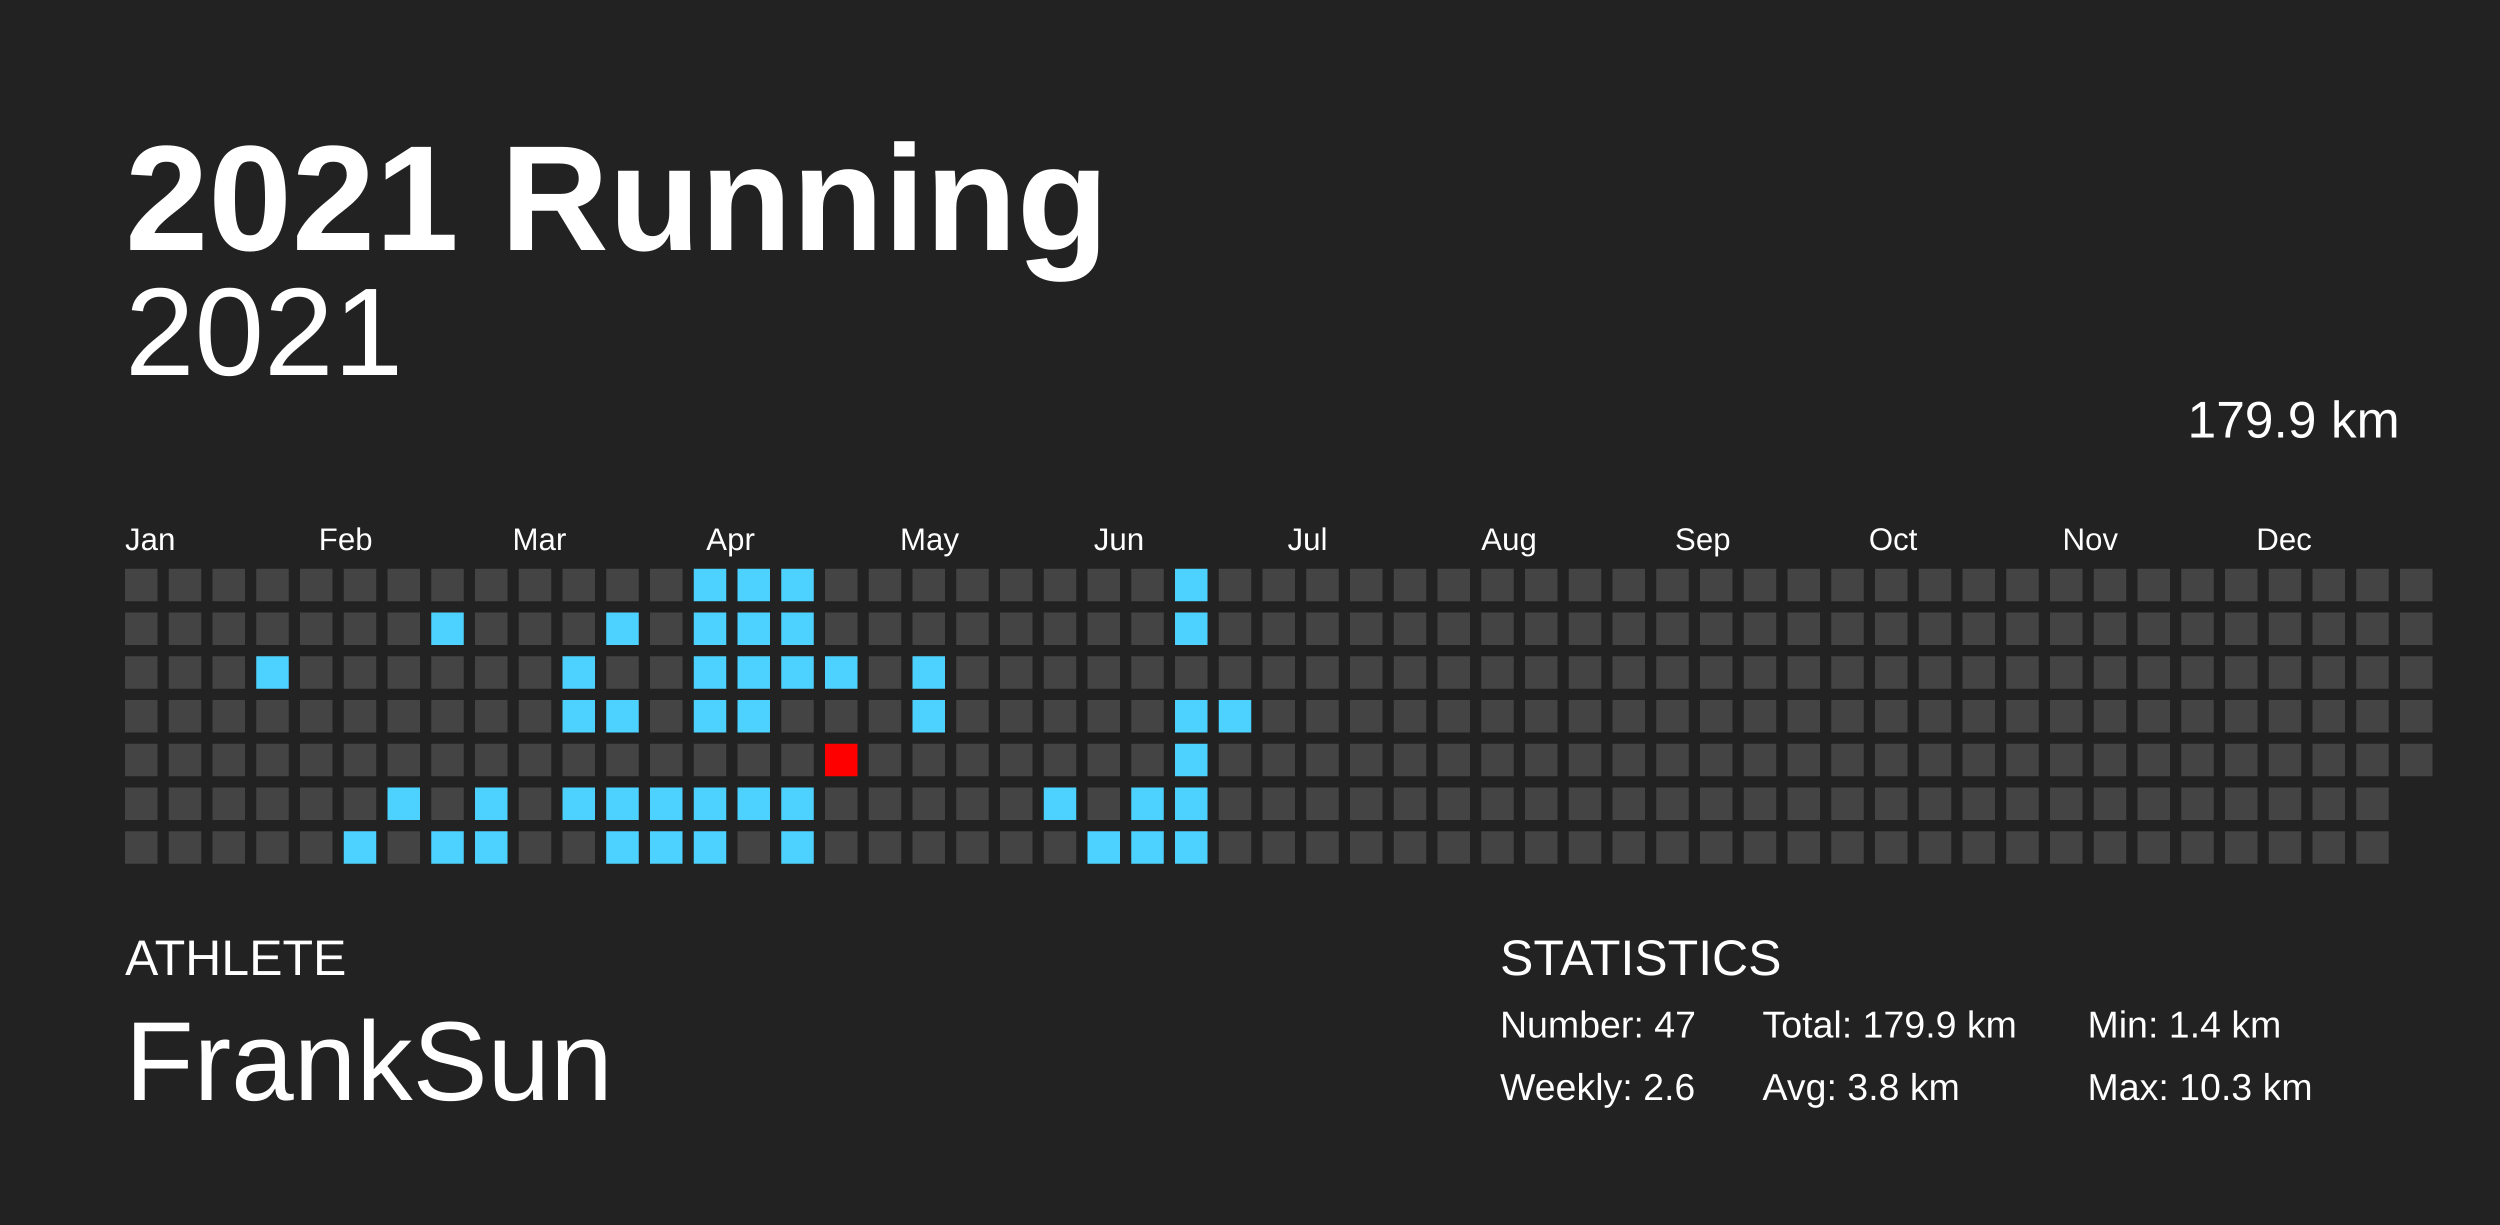
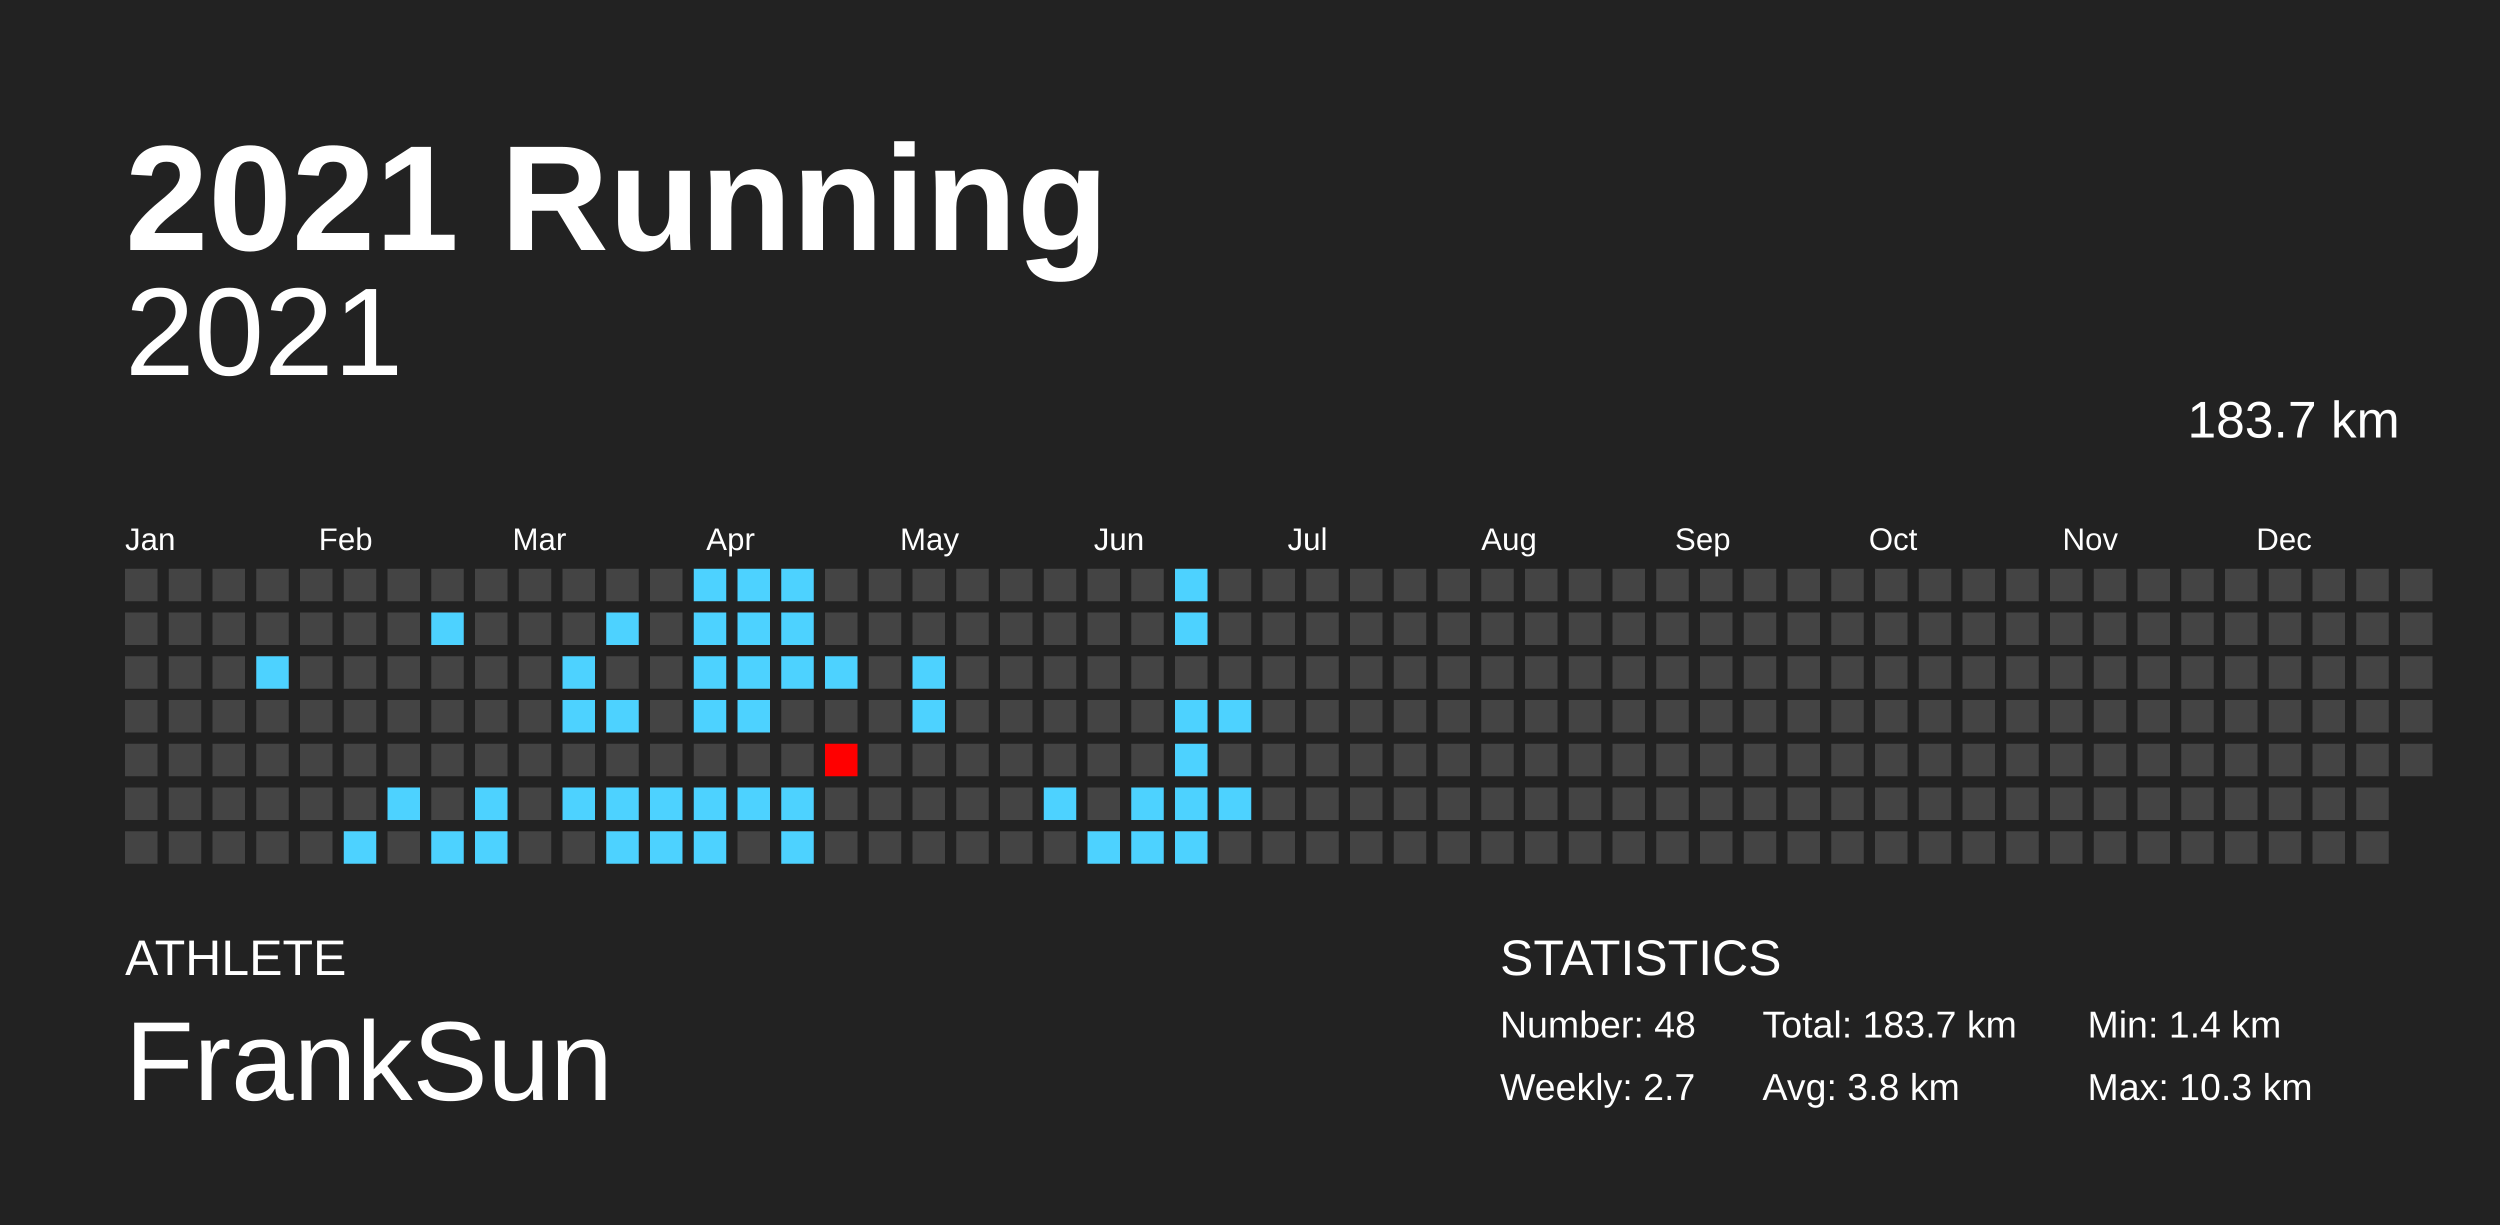
<svg xmlns="http://www.w3.org/2000/svg" baseProfile="full" height="98mm" version="1.1" viewBox="0,0,200,98" width="200mm">
  <defs />
  <rect fill="#222222" height="98" width="200" x="0" y="0" />
  <text fill="#FFFFFF" style="font-size:12px; font-family:Arial; font-weight:bold;" x="10" y="20">2021 Running</text>
  <text fill="#FFFFFF" style="font-size:4px; font-family:Arial" x="10" y="78">ATHLETE</text>
  <text fill="#FFFFFF" style="font-size:9px; font-family:Arial" x="10" y="88">FrankSun</text>
  <text fill="#FFFFFF" style="font-size:4px; font-family:Arial" x="120" y="78">STATISTICS</text>
-   <text fill="#FFFFFF" style="font-size:3px; font-family:Arial" x="120" y="83">Number: 47</text>
-   <text fill="#FFFFFF" style="font-size:3px; font-family:Arial" x="120" y="88">Weekly: 2.6</text>
-   <text fill="#FFFFFF" style="font-size:3px; font-family:Arial" x="141" y="83">Total: 179.9 km</text>
+   <text fill="#FFFFFF" style="font-size:3px; font-family:Arial" x="120" y="83">Number: 48</text>
+   <text fill="#FFFFFF" style="font-size:3px; font-family:Arial" x="120" y="88">Weekly: 2.7</text>
+   <text fill="#FFFFFF" style="font-size:3px; font-family:Arial" x="141" y="83">Total: 183.7 km</text>
  <text fill="#FFFFFF" style="font-size:3px; font-family:Arial" x="141" y="88">Avg: 3.8 km</text>
  <text fill="#FFFFFF" style="font-size:3px; font-family:Arial" x="167" y="83">Min: 1.4 km</text>
  <text fill="#FFFFFF" style="font-size:3px; font-family:Arial" x="167" y="88">Max: 10.3 km</text>
  <text alignment-baseline="hanging" fill="#FFFFFF" style="font-size:10.0px; font-family:Arial;" x="10" y="30">2021</text>
-   <text alignment-baseline="hanging" fill="#FFFFFF" style="font-size:4.125px; font-family:Arial;" x="175" y="35">179.9 km</text>
+   <text alignment-baseline="hanging" fill="#FFFFFF" style="font-size:4.125px; font-family:Arial;" x="175" y="35">183.7 km</text>
  <text fill="#FFFFFF" style="font-size:2.5px; font-family:Arial" x="10.0" y="44">Jan</text>
  <text fill="#FFFFFF" style="font-size:2.5px; font-family:Arial" x="25.5" y="44">Feb</text>
  <text fill="#FFFFFF" style="font-size:2.5px; font-family:Arial" x="41.0" y="44">Mar</text>
  <text fill="#FFFFFF" style="font-size:2.5px; font-family:Arial" x="56.5" y="44">Apr</text>
  <text fill="#FFFFFF" style="font-size:2.5px; font-family:Arial" x="72.0" y="44">May</text>
  <text fill="#FFFFFF" style="font-size:2.5px; font-family:Arial" x="87.5" y="44">Jun</text>
  <text fill="#FFFFFF" style="font-size:2.5px; font-family:Arial" x="103.0" y="44">Jul</text>
  <text fill="#FFFFFF" style="font-size:2.5px; font-family:Arial" x="118.5" y="44">Aug</text>
  <text fill="#FFFFFF" style="font-size:2.5px; font-family:Arial" x="134.0" y="44">Sep</text>
  <text fill="#FFFFFF" style="font-size:2.5px; font-family:Arial" x="149.5" y="44">Oct</text>
  <text fill="#FFFFFF" style="font-size:2.5px; font-family:Arial" x="165.0" y="44">Nov</text>
  <text fill="#FFFFFF" style="font-size:2.5px; font-family:Arial" x="180.5" y="44">Dec</text>
  <rect fill="#444444" height="2.6" width="2.6" x="10.0" y="45.5" />
  <rect fill="#444444" height="2.6" width="2.6" x="10.0" y="49.0" />
  <rect fill="#444444" height="2.6" width="2.6" x="10.0" y="52.5" />
  <rect fill="#444444" height="2.6" width="2.6" x="10.0" y="56.0" />
  <rect fill="#444444" height="2.6" width="2.6" x="10.0" y="59.5" />
  <rect fill="#444444" height="2.6" width="2.6" x="10.0" y="63.0" />
  <rect fill="#444444" height="2.6" width="2.6" x="10.0" y="66.5" />
  <rect fill="#444444" height="2.6" width="2.6" x="13.5" y="45.5" />
  <rect fill="#444444" height="2.6" width="2.6" x="13.5" y="49.0" />
  <rect fill="#444444" height="2.6" width="2.6" x="13.5" y="52.5" />
  <rect fill="#444444" height="2.6" width="2.6" x="13.5" y="56.0" />
  <rect fill="#444444" height="2.6" width="2.6" x="13.5" y="59.5" />
  <rect fill="#444444" height="2.6" width="2.6" x="13.5" y="63.0" />
  <rect fill="#444444" height="2.6" width="2.6" x="13.5" y="66.5" />
  <rect fill="#444444" height="2.6" width="2.6" x="17.0" y="45.5" />
  <rect fill="#444444" height="2.6" width="2.6" x="17.0" y="49.0" />
  <rect fill="#444444" height="2.6" width="2.6" x="17.0" y="52.5" />
  <rect fill="#444444" height="2.6" width="2.6" x="17.0" y="56.0" />
  <rect fill="#444444" height="2.6" width="2.6" x="17.0" y="59.5" />
  <rect fill="#444444" height="2.6" width="2.6" x="17.0" y="63.0" />
  <rect fill="#444444" height="2.6" width="2.6" x="17.0" y="66.5" />
  <rect fill="#444444" height="2.6" width="2.6" x="20.5" y="45.5" />
  <rect fill="#444444" height="2.6" width="2.6" x="20.5" y="49.0" />
  <rect fill="#4dd2ff" height="2.6" width="2.6" x="20.5" y="52.5" />
  <rect fill="#444444" height="2.6" width="2.6" x="20.5" y="56.0" />
  <rect fill="#444444" height="2.6" width="2.6" x="20.5" y="59.5" />
  <rect fill="#444444" height="2.6" width="2.6" x="20.5" y="63.0" />
  <rect fill="#444444" height="2.6" width="2.6" x="20.5" y="66.5" />
  <rect fill="#444444" height="2.6" width="2.6" x="24.0" y="45.5" />
  <rect fill="#444444" height="2.6" width="2.6" x="24.0" y="49.0" />
  <rect fill="#444444" height="2.6" width="2.6" x="24.0" y="52.5" />
  <rect fill="#444444" height="2.6" width="2.6" x="24.0" y="56.0" />
  <rect fill="#444444" height="2.6" width="2.6" x="24.0" y="59.5" />
  <rect fill="#444444" height="2.6" width="2.6" x="24.0" y="63.0" />
  <rect fill="#444444" height="2.6" width="2.6" x="24.0" y="66.5" />
  <rect fill="#444444" height="2.6" width="2.6" x="27.5" y="45.5" />
  <rect fill="#444444" height="2.6" width="2.6" x="27.5" y="49.0" />
  <rect fill="#444444" height="2.6" width="2.6" x="27.5" y="52.5" />
  <rect fill="#444444" height="2.6" width="2.6" x="27.5" y="56.0" />
  <rect fill="#444444" height="2.6" width="2.6" x="27.5" y="59.5" />
  <rect fill="#444444" height="2.6" width="2.6" x="27.5" y="63.0" />
  <rect fill="#4dd2ff" height="2.6" width="2.6" x="27.5" y="66.5" />
  <rect fill="#444444" height="2.6" width="2.6" x="31.0" y="45.5" />
  <rect fill="#444444" height="2.6" width="2.6" x="31.0" y="49.0" />
  <rect fill="#444444" height="2.6" width="2.6" x="31.0" y="52.5" />
  <rect fill="#444444" height="2.6" width="2.6" x="31.0" y="56.0" />
  <rect fill="#444444" height="2.6" width="2.6" x="31.0" y="59.5" />
  <rect fill="#4dd2ff" height="2.6" width="2.6" x="31.0" y="63.0" />
  <rect fill="#444444" height="2.6" width="2.6" x="31.0" y="66.5" />
  <rect fill="#444444" height="2.6" width="2.6" x="34.5" y="45.5" />
  <rect fill="#4dd2ff" height="2.6" width="2.6" x="34.5" y="49.0" />
  <rect fill="#444444" height="2.6" width="2.6" x="34.5" y="52.5" />
  <rect fill="#444444" height="2.6" width="2.6" x="34.5" y="56.0" />
  <rect fill="#444444" height="2.6" width="2.6" x="34.5" y="59.5" />
  <rect fill="#444444" height="2.6" width="2.6" x="34.5" y="63.0" />
  <rect fill="#4dd2ff" height="2.6" width="2.6" x="34.5" y="66.5" />
  <rect fill="#444444" height="2.6" width="2.6" x="38.0" y="45.5" />
  <rect fill="#444444" height="2.6" width="2.6" x="38.0" y="49.0" />
  <rect fill="#444444" height="2.6" width="2.6" x="38.0" y="52.5" />
  <rect fill="#444444" height="2.6" width="2.6" x="38.0" y="56.0" />
  <rect fill="#444444" height="2.6" width="2.6" x="38.0" y="59.5" />
  <rect fill="#4dd2ff" height="2.6" width="2.6" x="38.0" y="63.0" />
  <rect fill="#4dd2ff" height="2.6" width="2.6" x="38.0" y="66.5" />
  <rect fill="#444444" height="2.6" width="2.6" x="41.5" y="45.5" />
  <rect fill="#444444" height="2.6" width="2.6" x="41.5" y="49.0" />
  <rect fill="#444444" height="2.6" width="2.6" x="41.5" y="52.5" />
  <rect fill="#444444" height="2.6" width="2.6" x="41.5" y="56.0" />
  <rect fill="#444444" height="2.6" width="2.6" x="41.5" y="59.5" />
  <rect fill="#444444" height="2.6" width="2.6" x="41.5" y="63.0" />
  <rect fill="#444444" height="2.6" width="2.6" x="41.5" y="66.5" />
  <rect fill="#444444" height="2.6" width="2.6" x="45.0" y="45.5" />
  <rect fill="#444444" height="2.6" width="2.6" x="45.0" y="49.0" />
  <rect fill="#4dd2ff" height="2.6" width="2.6" x="45.0" y="52.5" />
  <rect fill="#4dd2ff" height="2.6" width="2.6" x="45.0" y="56.0" />
  <rect fill="#444444" height="2.6" width="2.6" x="45.0" y="59.5" />
  <rect fill="#4dd2ff" height="2.6" width="2.6" x="45.0" y="63.0" />
  <rect fill="#444444" height="2.6" width="2.6" x="45.0" y="66.5" />
  <rect fill="#444444" height="2.6" width="2.6" x="48.5" y="45.5" />
  <rect fill="#4dd2ff" height="2.6" width="2.6" x="48.5" y="49.0" />
  <rect fill="#444444" height="2.6" width="2.6" x="48.5" y="52.5" />
  <rect fill="#4dd2ff" height="2.6" width="2.6" x="48.5" y="56.0" />
  <rect fill="#444444" height="2.6" width="2.6" x="48.5" y="59.5" />
  <rect fill="#4dd2ff" height="2.6" width="2.6" x="48.5" y="63.0" />
  <rect fill="#4dd2ff" height="2.6" width="2.6" x="48.5" y="66.5" />
  <rect fill="#444444" height="2.6" width="2.6" x="52.0" y="45.5" />
  <rect fill="#444444" height="2.6" width="2.6" x="52.0" y="49.0" />
  <rect fill="#444444" height="2.6" width="2.6" x="52.0" y="52.5" />
  <rect fill="#444444" height="2.6" width="2.6" x="52.0" y="56.0" />
  <rect fill="#444444" height="2.6" width="2.6" x="52.0" y="59.5" />
  <rect fill="#4dd2ff" height="2.6" width="2.6" x="52.0" y="63.0" />
  <rect fill="#4dd2ff" height="2.6" width="2.6" x="52.0" y="66.5" />
  <rect fill="#4dd2ff" height="2.6" width="2.6" x="55.5" y="45.5" />
  <rect fill="#4dd2ff" height="2.6" width="2.6" x="55.5" y="49.0" />
  <rect fill="#4dd2ff" height="2.6" width="2.6" x="55.5" y="52.5" />
  <rect fill="#4dd2ff" height="2.6" width="2.6" x="55.5" y="56.0" />
  <rect fill="#444444" height="2.6" width="2.6" x="55.5" y="59.5" />
  <rect fill="#4dd2ff" height="2.6" width="2.6" x="55.5" y="63.0" />
  <rect fill="#4dd2ff" height="2.6" width="2.6" x="55.5" y="66.5" />
  <rect fill="#4dd2ff" height="2.6" width="2.6" x="59.0" y="45.5" />
  <rect fill="#4dd2ff" height="2.6" width="2.6" x="59.0" y="49.0" />
  <rect fill="#4dd2ff" height="2.6" width="2.6" x="59.0" y="52.5" />
  <rect fill="#4dd2ff" height="2.6" width="2.6" x="59.0" y="56.0" />
  <rect fill="#444444" height="2.6" width="2.6" x="59.0" y="59.5" />
  <rect fill="#4dd2ff" height="2.6" width="2.6" x="59.0" y="63.0" />
  <rect fill="#444444" height="2.6" width="2.6" x="59.0" y="66.5" />
  <rect fill="#4dd2ff" height="2.6" width="2.6" x="62.5" y="45.5" />
  <rect fill="#4dd2ff" height="2.6" width="2.6" x="62.5" y="49.0" />
  <rect fill="#4dd2ff" height="2.6" width="2.6" x="62.5" y="52.5" />
  <rect fill="#444444" height="2.6" width="2.6" x="62.5" y="56.0" />
  <rect fill="#444444" height="2.6" width="2.6" x="62.5" y="59.5" />
  <rect fill="#4dd2ff" height="2.6" width="2.6" x="62.5" y="63.0" />
  <rect fill="#4dd2ff" height="2.6" width="2.6" x="62.5" y="66.5" />
  <rect fill="#444444" height="2.6" width="2.6" x="66.0" y="45.5" />
  <rect fill="#444444" height="2.6" width="2.6" x="66.0" y="49.0" />
  <rect fill="#4dd2ff" height="2.6" width="2.6" x="66.0" y="52.5" />
  <rect fill="#444444" height="2.6" width="2.6" x="66.0" y="56.0" />
  <rect fill="#ff0000" height="2.6" width="2.6" x="66.0" y="59.5" />
  <rect fill="#444444" height="2.6" width="2.6" x="66.0" y="63.0" />
  <rect fill="#444444" height="2.6" width="2.6" x="66.0" y="66.5" />
  <rect fill="#444444" height="2.6" width="2.6" x="69.5" y="45.5" />
  <rect fill="#444444" height="2.6" width="2.6" x="69.5" y="49.0" />
  <rect fill="#444444" height="2.6" width="2.6" x="69.5" y="52.5" />
  <rect fill="#444444" height="2.6" width="2.6" x="69.5" y="56.0" />
  <rect fill="#444444" height="2.6" width="2.6" x="69.5" y="59.5" />
  <rect fill="#444444" height="2.6" width="2.6" x="69.5" y="63.0" />
  <rect fill="#444444" height="2.6" width="2.6" x="69.5" y="66.5" />
  <rect fill="#444444" height="2.6" width="2.6" x="73.0" y="45.5" />
  <rect fill="#444444" height="2.6" width="2.6" x="73.0" y="49.0" />
  <rect fill="#4dd2ff" height="2.6" width="2.6" x="73.0" y="52.5" />
  <rect fill="#4dd2ff" height="2.6" width="2.6" x="73.0" y="56.0" />
  <rect fill="#444444" height="2.6" width="2.6" x="73.0" y="59.5" />
  <rect fill="#444444" height="2.6" width="2.6" x="73.0" y="63.0" />
  <rect fill="#444444" height="2.6" width="2.6" x="73.0" y="66.5" />
  <rect fill="#444444" height="2.6" width="2.6" x="76.5" y="45.5" />
  <rect fill="#444444" height="2.6" width="2.6" x="76.5" y="49.0" />
  <rect fill="#444444" height="2.6" width="2.6" x="76.5" y="52.5" />
  <rect fill="#444444" height="2.6" width="2.6" x="76.5" y="56.0" />
  <rect fill="#444444" height="2.6" width="2.6" x="76.5" y="59.5" />
  <rect fill="#444444" height="2.6" width="2.6" x="76.5" y="63.0" />
  <rect fill="#444444" height="2.6" width="2.6" x="76.5" y="66.5" />
  <rect fill="#444444" height="2.6" width="2.6" x="80.0" y="45.5" />
  <rect fill="#444444" height="2.6" width="2.6" x="80.0" y="49.0" />
  <rect fill="#444444" height="2.6" width="2.6" x="80.0" y="52.5" />
  <rect fill="#444444" height="2.6" width="2.6" x="80.0" y="56.0" />
  <rect fill="#444444" height="2.6" width="2.6" x="80.0" y="59.5" />
  <rect fill="#444444" height="2.6" width="2.6" x="80.0" y="63.0" />
  <rect fill="#444444" height="2.6" width="2.6" x="80.0" y="66.5" />
  <rect fill="#444444" height="2.6" width="2.6" x="83.5" y="45.5" />
  <rect fill="#444444" height="2.6" width="2.6" x="83.5" y="49.0" />
  <rect fill="#444444" height="2.6" width="2.6" x="83.5" y="52.5" />
  <rect fill="#444444" height="2.6" width="2.6" x="83.5" y="56.0" />
  <rect fill="#444444" height="2.6" width="2.6" x="83.5" y="59.5" />
  <rect fill="#4dd2ff" height="2.6" width="2.6" x="83.5" y="63.0" />
  <rect fill="#444444" height="2.6" width="2.6" x="83.5" y="66.5" />
  <rect fill="#444444" height="2.6" width="2.6" x="87.0" y="45.5" />
  <rect fill="#444444" height="2.6" width="2.6" x="87.0" y="49.0" />
  <rect fill="#444444" height="2.6" width="2.6" x="87.0" y="52.5" />
  <rect fill="#444444" height="2.6" width="2.6" x="87.0" y="56.0" />
  <rect fill="#444444" height="2.6" width="2.6" x="87.0" y="59.5" />
  <rect fill="#444444" height="2.6" width="2.6" x="87.0" y="63.0" />
  <rect fill="#4dd2ff" height="2.6" width="2.6" x="87.0" y="66.5" />
  <rect fill="#444444" height="2.6" width="2.6" x="90.5" y="45.5" />
  <rect fill="#444444" height="2.6" width="2.6" x="90.5" y="49.0" />
  <rect fill="#444444" height="2.6" width="2.6" x="90.5" y="52.5" />
  <rect fill="#444444" height="2.6" width="2.6" x="90.5" y="56.0" />
  <rect fill="#444444" height="2.6" width="2.6" x="90.5" y="59.5" />
  <rect fill="#4dd2ff" height="2.6" width="2.6" x="90.5" y="63.0" />
  <rect fill="#4dd2ff" height="2.6" width="2.6" x="90.5" y="66.5" />
  <rect fill="#4dd2ff" height="2.6" width="2.6" x="94.0" y="45.5" />
  <rect fill="#4dd2ff" height="2.6" width="2.6" x="94.0" y="49.0" />
  <rect fill="#444444" height="2.6" width="2.6" x="94.0" y="52.5" />
  <rect fill="#4dd2ff" height="2.6" width="2.6" x="94.0" y="56.0" />
  <rect fill="#4dd2ff" height="2.6" width="2.6" x="94.0" y="59.5" />
  <rect fill="#4dd2ff" height="2.6" width="2.6" x="94.0" y="63.0" />
  <rect fill="#4dd2ff" height="2.6" width="2.6" x="94.0" y="66.5" />
  <rect fill="#444444" height="2.6" width="2.6" x="97.5" y="45.5" />
  <rect fill="#444444" height="2.6" width="2.6" x="97.5" y="49.0" />
  <rect fill="#444444" height="2.6" width="2.6" x="97.5" y="52.5" />
  <rect fill="#4dd2ff" height="2.6" width="2.6" x="97.5" y="56.0" />
  <rect fill="#444444" height="2.6" width="2.6" x="97.5" y="59.5" />
-   <rect fill="#444444" height="2.6" width="2.6" x="97.5" y="63.0" />
+   <rect fill="#4dd2ff" height="2.6" width="2.6" x="97.5" y="63.0" />
  <rect fill="#444444" height="2.6" width="2.6" x="97.5" y="66.5" />
  <rect fill="#444444" height="2.6" width="2.6" x="101.0" y="45.5" />
  <rect fill="#444444" height="2.6" width="2.6" x="101.0" y="49.0" />
  <rect fill="#444444" height="2.6" width="2.6" x="101.0" y="52.5" />
  <rect fill="#444444" height="2.6" width="2.6" x="101.0" y="56.0" />
  <rect fill="#444444" height="2.6" width="2.6" x="101.0" y="59.5" />
  <rect fill="#444444" height="2.6" width="2.6" x="101.0" y="63.0" />
  <rect fill="#444444" height="2.6" width="2.6" x="101.0" y="66.5" />
  <rect fill="#444444" height="2.6" width="2.6" x="104.5" y="45.5" />
  <rect fill="#444444" height="2.6" width="2.6" x="104.5" y="49.0" />
  <rect fill="#444444" height="2.6" width="2.6" x="104.5" y="52.5" />
  <rect fill="#444444" height="2.6" width="2.6" x="104.5" y="56.0" />
  <rect fill="#444444" height="2.6" width="2.6" x="104.5" y="59.5" />
  <rect fill="#444444" height="2.6" width="2.6" x="104.5" y="63.0" />
  <rect fill="#444444" height="2.6" width="2.6" x="104.5" y="66.5" />
  <rect fill="#444444" height="2.6" width="2.6" x="108.0" y="45.5" />
  <rect fill="#444444" height="2.6" width="2.6" x="108.0" y="49.0" />
  <rect fill="#444444" height="2.6" width="2.6" x="108.0" y="52.5" />
  <rect fill="#444444" height="2.6" width="2.6" x="108.0" y="56.0" />
  <rect fill="#444444" height="2.6" width="2.6" x="108.0" y="59.5" />
  <rect fill="#444444" height="2.6" width="2.6" x="108.0" y="63.0" />
  <rect fill="#444444" height="2.6" width="2.6" x="108.0" y="66.5" />
  <rect fill="#444444" height="2.6" width="2.6" x="111.5" y="45.5" />
  <rect fill="#444444" height="2.6" width="2.6" x="111.5" y="49.0" />
  <rect fill="#444444" height="2.6" width="2.6" x="111.5" y="52.5" />
  <rect fill="#444444" height="2.6" width="2.6" x="111.5" y="56.0" />
  <rect fill="#444444" height="2.6" width="2.6" x="111.5" y="59.5" />
  <rect fill="#444444" height="2.6" width="2.6" x="111.5" y="63.0" />
  <rect fill="#444444" height="2.6" width="2.6" x="111.5" y="66.5" />
  <rect fill="#444444" height="2.6" width="2.6" x="115.0" y="45.5" />
  <rect fill="#444444" height="2.6" width="2.6" x="115.0" y="49.0" />
  <rect fill="#444444" height="2.6" width="2.6" x="115.0" y="52.5" />
  <rect fill="#444444" height="2.6" width="2.6" x="115.0" y="56.0" />
  <rect fill="#444444" height="2.6" width="2.6" x="115.0" y="59.5" />
  <rect fill="#444444" height="2.6" width="2.6" x="115.0" y="63.0" />
  <rect fill="#444444" height="2.6" width="2.6" x="115.0" y="66.5" />
  <rect fill="#444444" height="2.6" width="2.6" x="118.5" y="45.5" />
  <rect fill="#444444" height="2.6" width="2.6" x="118.5" y="49.0" />
  <rect fill="#444444" height="2.6" width="2.6" x="118.5" y="52.5" />
  <rect fill="#444444" height="2.6" width="2.6" x="118.5" y="56.0" />
  <rect fill="#444444" height="2.6" width="2.6" x="118.5" y="59.5" />
  <rect fill="#444444" height="2.6" width="2.6" x="118.5" y="63.0" />
  <rect fill="#444444" height="2.6" width="2.6" x="118.5" y="66.5" />
  <rect fill="#444444" height="2.6" width="2.6" x="122.0" y="45.5" />
  <rect fill="#444444" height="2.6" width="2.6" x="122.0" y="49.0" />
  <rect fill="#444444" height="2.6" width="2.6" x="122.0" y="52.5" />
  <rect fill="#444444" height="2.6" width="2.6" x="122.0" y="56.0" />
  <rect fill="#444444" height="2.6" width="2.6" x="122.0" y="59.5" />
  <rect fill="#444444" height="2.6" width="2.6" x="122.0" y="63.0" />
  <rect fill="#444444" height="2.6" width="2.6" x="122.0" y="66.5" />
  <rect fill="#444444" height="2.6" width="2.6" x="125.5" y="45.5" />
  <rect fill="#444444" height="2.6" width="2.6" x="125.5" y="49.0" />
  <rect fill="#444444" height="2.6" width="2.6" x="125.5" y="52.5" />
  <rect fill="#444444" height="2.6" width="2.6" x="125.5" y="56.0" />
  <rect fill="#444444" height="2.6" width="2.6" x="125.5" y="59.5" />
  <rect fill="#444444" height="2.6" width="2.6" x="125.5" y="63.0" />
  <rect fill="#444444" height="2.6" width="2.6" x="125.5" y="66.5" />
  <rect fill="#444444" height="2.6" width="2.6" x="129.0" y="45.5" />
  <rect fill="#444444" height="2.6" width="2.6" x="129.0" y="49.0" />
  <rect fill="#444444" height="2.6" width="2.6" x="129.0" y="52.5" />
  <rect fill="#444444" height="2.6" width="2.6" x="129.0" y="56.0" />
  <rect fill="#444444" height="2.6" width="2.6" x="129.0" y="59.5" />
  <rect fill="#444444" height="2.6" width="2.6" x="129.0" y="63.0" />
  <rect fill="#444444" height="2.6" width="2.6" x="129.0" y="66.5" />
  <rect fill="#444444" height="2.6" width="2.6" x="132.5" y="45.5" />
  <rect fill="#444444" height="2.6" width="2.6" x="132.5" y="49.0" />
  <rect fill="#444444" height="2.6" width="2.6" x="132.5" y="52.5" />
  <rect fill="#444444" height="2.6" width="2.6" x="132.5" y="56.0" />
  <rect fill="#444444" height="2.6" width="2.6" x="132.5" y="59.5" />
  <rect fill="#444444" height="2.6" width="2.6" x="132.5" y="63.0" />
  <rect fill="#444444" height="2.6" width="2.6" x="132.5" y="66.5" />
  <rect fill="#444444" height="2.6" width="2.6" x="136.0" y="45.5" />
  <rect fill="#444444" height="2.6" width="2.6" x="136.0" y="49.0" />
  <rect fill="#444444" height="2.6" width="2.6" x="136.0" y="52.5" />
  <rect fill="#444444" height="2.6" width="2.6" x="136.0" y="56.0" />
  <rect fill="#444444" height="2.6" width="2.6" x="136.0" y="59.5" />
  <rect fill="#444444" height="2.6" width="2.6" x="136.0" y="63.0" />
  <rect fill="#444444" height="2.6" width="2.6" x="136.0" y="66.5" />
  <rect fill="#444444" height="2.6" width="2.6" x="139.5" y="45.5" />
  <rect fill="#444444" height="2.6" width="2.6" x="139.5" y="49.0" />
  <rect fill="#444444" height="2.6" width="2.6" x="139.5" y="52.5" />
  <rect fill="#444444" height="2.6" width="2.6" x="139.5" y="56.0" />
  <rect fill="#444444" height="2.6" width="2.6" x="139.5" y="59.5" />
  <rect fill="#444444" height="2.6" width="2.6" x="139.5" y="63.0" />
  <rect fill="#444444" height="2.6" width="2.6" x="139.5" y="66.5" />
  <rect fill="#444444" height="2.6" width="2.6" x="143.0" y="45.5" />
  <rect fill="#444444" height="2.6" width="2.6" x="143.0" y="49.0" />
  <rect fill="#444444" height="2.6" width="2.6" x="143.0" y="52.5" />
  <rect fill="#444444" height="2.6" width="2.6" x="143.0" y="56.0" />
  <rect fill="#444444" height="2.6" width="2.6" x="143.0" y="59.5" />
  <rect fill="#444444" height="2.6" width="2.6" x="143.0" y="63.0" />
  <rect fill="#444444" height="2.6" width="2.6" x="143.0" y="66.5" />
  <rect fill="#444444" height="2.6" width="2.6" x="146.5" y="45.5" />
  <rect fill="#444444" height="2.6" width="2.6" x="146.5" y="49.0" />
  <rect fill="#444444" height="2.6" width="2.6" x="146.5" y="52.5" />
  <rect fill="#444444" height="2.6" width="2.6" x="146.5" y="56.0" />
  <rect fill="#444444" height="2.6" width="2.6" x="146.5" y="59.5" />
  <rect fill="#444444" height="2.6" width="2.6" x="146.5" y="63.0" />
  <rect fill="#444444" height="2.6" width="2.6" x="146.5" y="66.5" />
  <rect fill="#444444" height="2.6" width="2.6" x="150.0" y="45.5" />
  <rect fill="#444444" height="2.6" width="2.6" x="150.0" y="49.0" />
  <rect fill="#444444" height="2.6" width="2.6" x="150.0" y="52.5" />
  <rect fill="#444444" height="2.6" width="2.6" x="150.0" y="56.0" />
  <rect fill="#444444" height="2.6" width="2.6" x="150.0" y="59.5" />
  <rect fill="#444444" height="2.6" width="2.6" x="150.0" y="63.0" />
  <rect fill="#444444" height="2.6" width="2.6" x="150.0" y="66.5" />
  <rect fill="#444444" height="2.6" width="2.6" x="153.5" y="45.5" />
  <rect fill="#444444" height="2.6" width="2.6" x="153.5" y="49.0" />
  <rect fill="#444444" height="2.6" width="2.6" x="153.5" y="52.5" />
  <rect fill="#444444" height="2.6" width="2.6" x="153.5" y="56.0" />
  <rect fill="#444444" height="2.6" width="2.6" x="153.5" y="59.5" />
  <rect fill="#444444" height="2.6" width="2.6" x="153.5" y="63.0" />
  <rect fill="#444444" height="2.6" width="2.6" x="153.5" y="66.5" />
  <rect fill="#444444" height="2.6" width="2.6" x="157.0" y="45.5" />
  <rect fill="#444444" height="2.6" width="2.6" x="157.0" y="49.0" />
  <rect fill="#444444" height="2.6" width="2.6" x="157.0" y="52.5" />
  <rect fill="#444444" height="2.6" width="2.6" x="157.0" y="56.0" />
  <rect fill="#444444" height="2.6" width="2.6" x="157.0" y="59.5" />
  <rect fill="#444444" height="2.6" width="2.6" x="157.0" y="63.0" />
  <rect fill="#444444" height="2.6" width="2.6" x="157.0" y="66.5" />
  <rect fill="#444444" height="2.6" width="2.6" x="160.5" y="45.5" />
  <rect fill="#444444" height="2.6" width="2.6" x="160.5" y="49.0" />
  <rect fill="#444444" height="2.6" width="2.6" x="160.5" y="52.5" />
  <rect fill="#444444" height="2.6" width="2.6" x="160.5" y="56.0" />
  <rect fill="#444444" height="2.6" width="2.6" x="160.5" y="59.5" />
  <rect fill="#444444" height="2.6" width="2.6" x="160.5" y="63.0" />
  <rect fill="#444444" height="2.6" width="2.6" x="160.5" y="66.5" />
  <rect fill="#444444" height="2.6" width="2.6" x="164.0" y="45.5" />
  <rect fill="#444444" height="2.6" width="2.6" x="164.0" y="49.0" />
  <rect fill="#444444" height="2.6" width="2.6" x="164.0" y="52.5" />
  <rect fill="#444444" height="2.6" width="2.6" x="164.0" y="56.0" />
  <rect fill="#444444" height="2.6" width="2.6" x="164.0" y="59.5" />
  <rect fill="#444444" height="2.6" width="2.6" x="164.0" y="63.0" />
  <rect fill="#444444" height="2.6" width="2.6" x="164.0" y="66.5" />
  <rect fill="#444444" height="2.6" width="2.6" x="167.5" y="45.5" />
  <rect fill="#444444" height="2.6" width="2.6" x="167.5" y="49.0" />
  <rect fill="#444444" height="2.6" width="2.6" x="167.5" y="52.5" />
  <rect fill="#444444" height="2.6" width="2.6" x="167.5" y="56.0" />
  <rect fill="#444444" height="2.6" width="2.6" x="167.5" y="59.5" />
  <rect fill="#444444" height="2.6" width="2.6" x="167.5" y="63.0" />
  <rect fill="#444444" height="2.6" width="2.6" x="167.5" y="66.5" />
  <rect fill="#444444" height="2.6" width="2.6" x="171.0" y="45.5" />
  <rect fill="#444444" height="2.6" width="2.6" x="171.0" y="49.0" />
  <rect fill="#444444" height="2.6" width="2.6" x="171.0" y="52.5" />
  <rect fill="#444444" height="2.6" width="2.6" x="171.0" y="56.0" />
  <rect fill="#444444" height="2.6" width="2.6" x="171.0" y="59.5" />
  <rect fill="#444444" height="2.6" width="2.6" x="171.0" y="63.0" />
  <rect fill="#444444" height="2.6" width="2.6" x="171.0" y="66.5" />
  <rect fill="#444444" height="2.6" width="2.6" x="174.5" y="45.5" />
  <rect fill="#444444" height="2.6" width="2.6" x="174.5" y="49.0" />
  <rect fill="#444444" height="2.6" width="2.6" x="174.5" y="52.5" />
  <rect fill="#444444" height="2.6" width="2.6" x="174.5" y="56.0" />
  <rect fill="#444444" height="2.6" width="2.6" x="174.5" y="59.5" />
  <rect fill="#444444" height="2.6" width="2.6" x="174.5" y="63.0" />
  <rect fill="#444444" height="2.6" width="2.6" x="174.5" y="66.5" />
  <rect fill="#444444" height="2.6" width="2.6" x="178.0" y="45.5" />
  <rect fill="#444444" height="2.6" width="2.6" x="178.0" y="49.0" />
  <rect fill="#444444" height="2.6" width="2.6" x="178.0" y="52.5" />
  <rect fill="#444444" height="2.6" width="2.6" x="178.0" y="56.0" />
  <rect fill="#444444" height="2.6" width="2.6" x="178.0" y="59.5" />
  <rect fill="#444444" height="2.6" width="2.6" x="178.0" y="63.0" />
  <rect fill="#444444" height="2.6" width="2.6" x="178.0" y="66.5" />
  <rect fill="#444444" height="2.6" width="2.6" x="181.5" y="45.5" />
  <rect fill="#444444" height="2.6" width="2.6" x="181.5" y="49.0" />
  <rect fill="#444444" height="2.6" width="2.6" x="181.5" y="52.5" />
  <rect fill="#444444" height="2.6" width="2.6" x="181.5" y="56.0" />
  <rect fill="#444444" height="2.6" width="2.6" x="181.5" y="59.5" />
  <rect fill="#444444" height="2.6" width="2.6" x="181.5" y="63.0" />
  <rect fill="#444444" height="2.6" width="2.6" x="181.5" y="66.5" />
  <rect fill="#444444" height="2.6" width="2.6" x="185.0" y="45.5" />
  <rect fill="#444444" height="2.6" width="2.6" x="185.0" y="49.0" />
  <rect fill="#444444" height="2.6" width="2.6" x="185.0" y="52.5" />
  <rect fill="#444444" height="2.6" width="2.6" x="185.0" y="56.0" />
  <rect fill="#444444" height="2.6" width="2.6" x="185.0" y="59.5" />
  <rect fill="#444444" height="2.6" width="2.6" x="185.0" y="63.0" />
  <rect fill="#444444" height="2.6" width="2.6" x="185.0" y="66.5" />
  <rect fill="#444444" height="2.6" width="2.6" x="188.5" y="45.5" />
  <rect fill="#444444" height="2.6" width="2.6" x="188.5" y="49.0" />
  <rect fill="#444444" height="2.6" width="2.6" x="188.5" y="52.5" />
  <rect fill="#444444" height="2.6" width="2.6" x="188.5" y="56.0" />
  <rect fill="#444444" height="2.6" width="2.6" x="188.5" y="59.5" />
  <rect fill="#444444" height="2.6" width="2.6" x="188.5" y="63.0" />
  <rect fill="#444444" height="2.6" width="2.6" x="188.5" y="66.5" />
  <rect fill="#444444" height="2.6" width="2.6" x="192.0" y="45.5" />
  <rect fill="#444444" height="2.6" width="2.6" x="192.0" y="49.0" />
  <rect fill="#444444" height="2.6" width="2.6" x="192.0" y="52.5" />
  <rect fill="#444444" height="2.6" width="2.6" x="192.0" y="56.0" />
  <rect fill="#444444" height="2.6" width="2.6" x="192.0" y="59.5" />
</svg>
